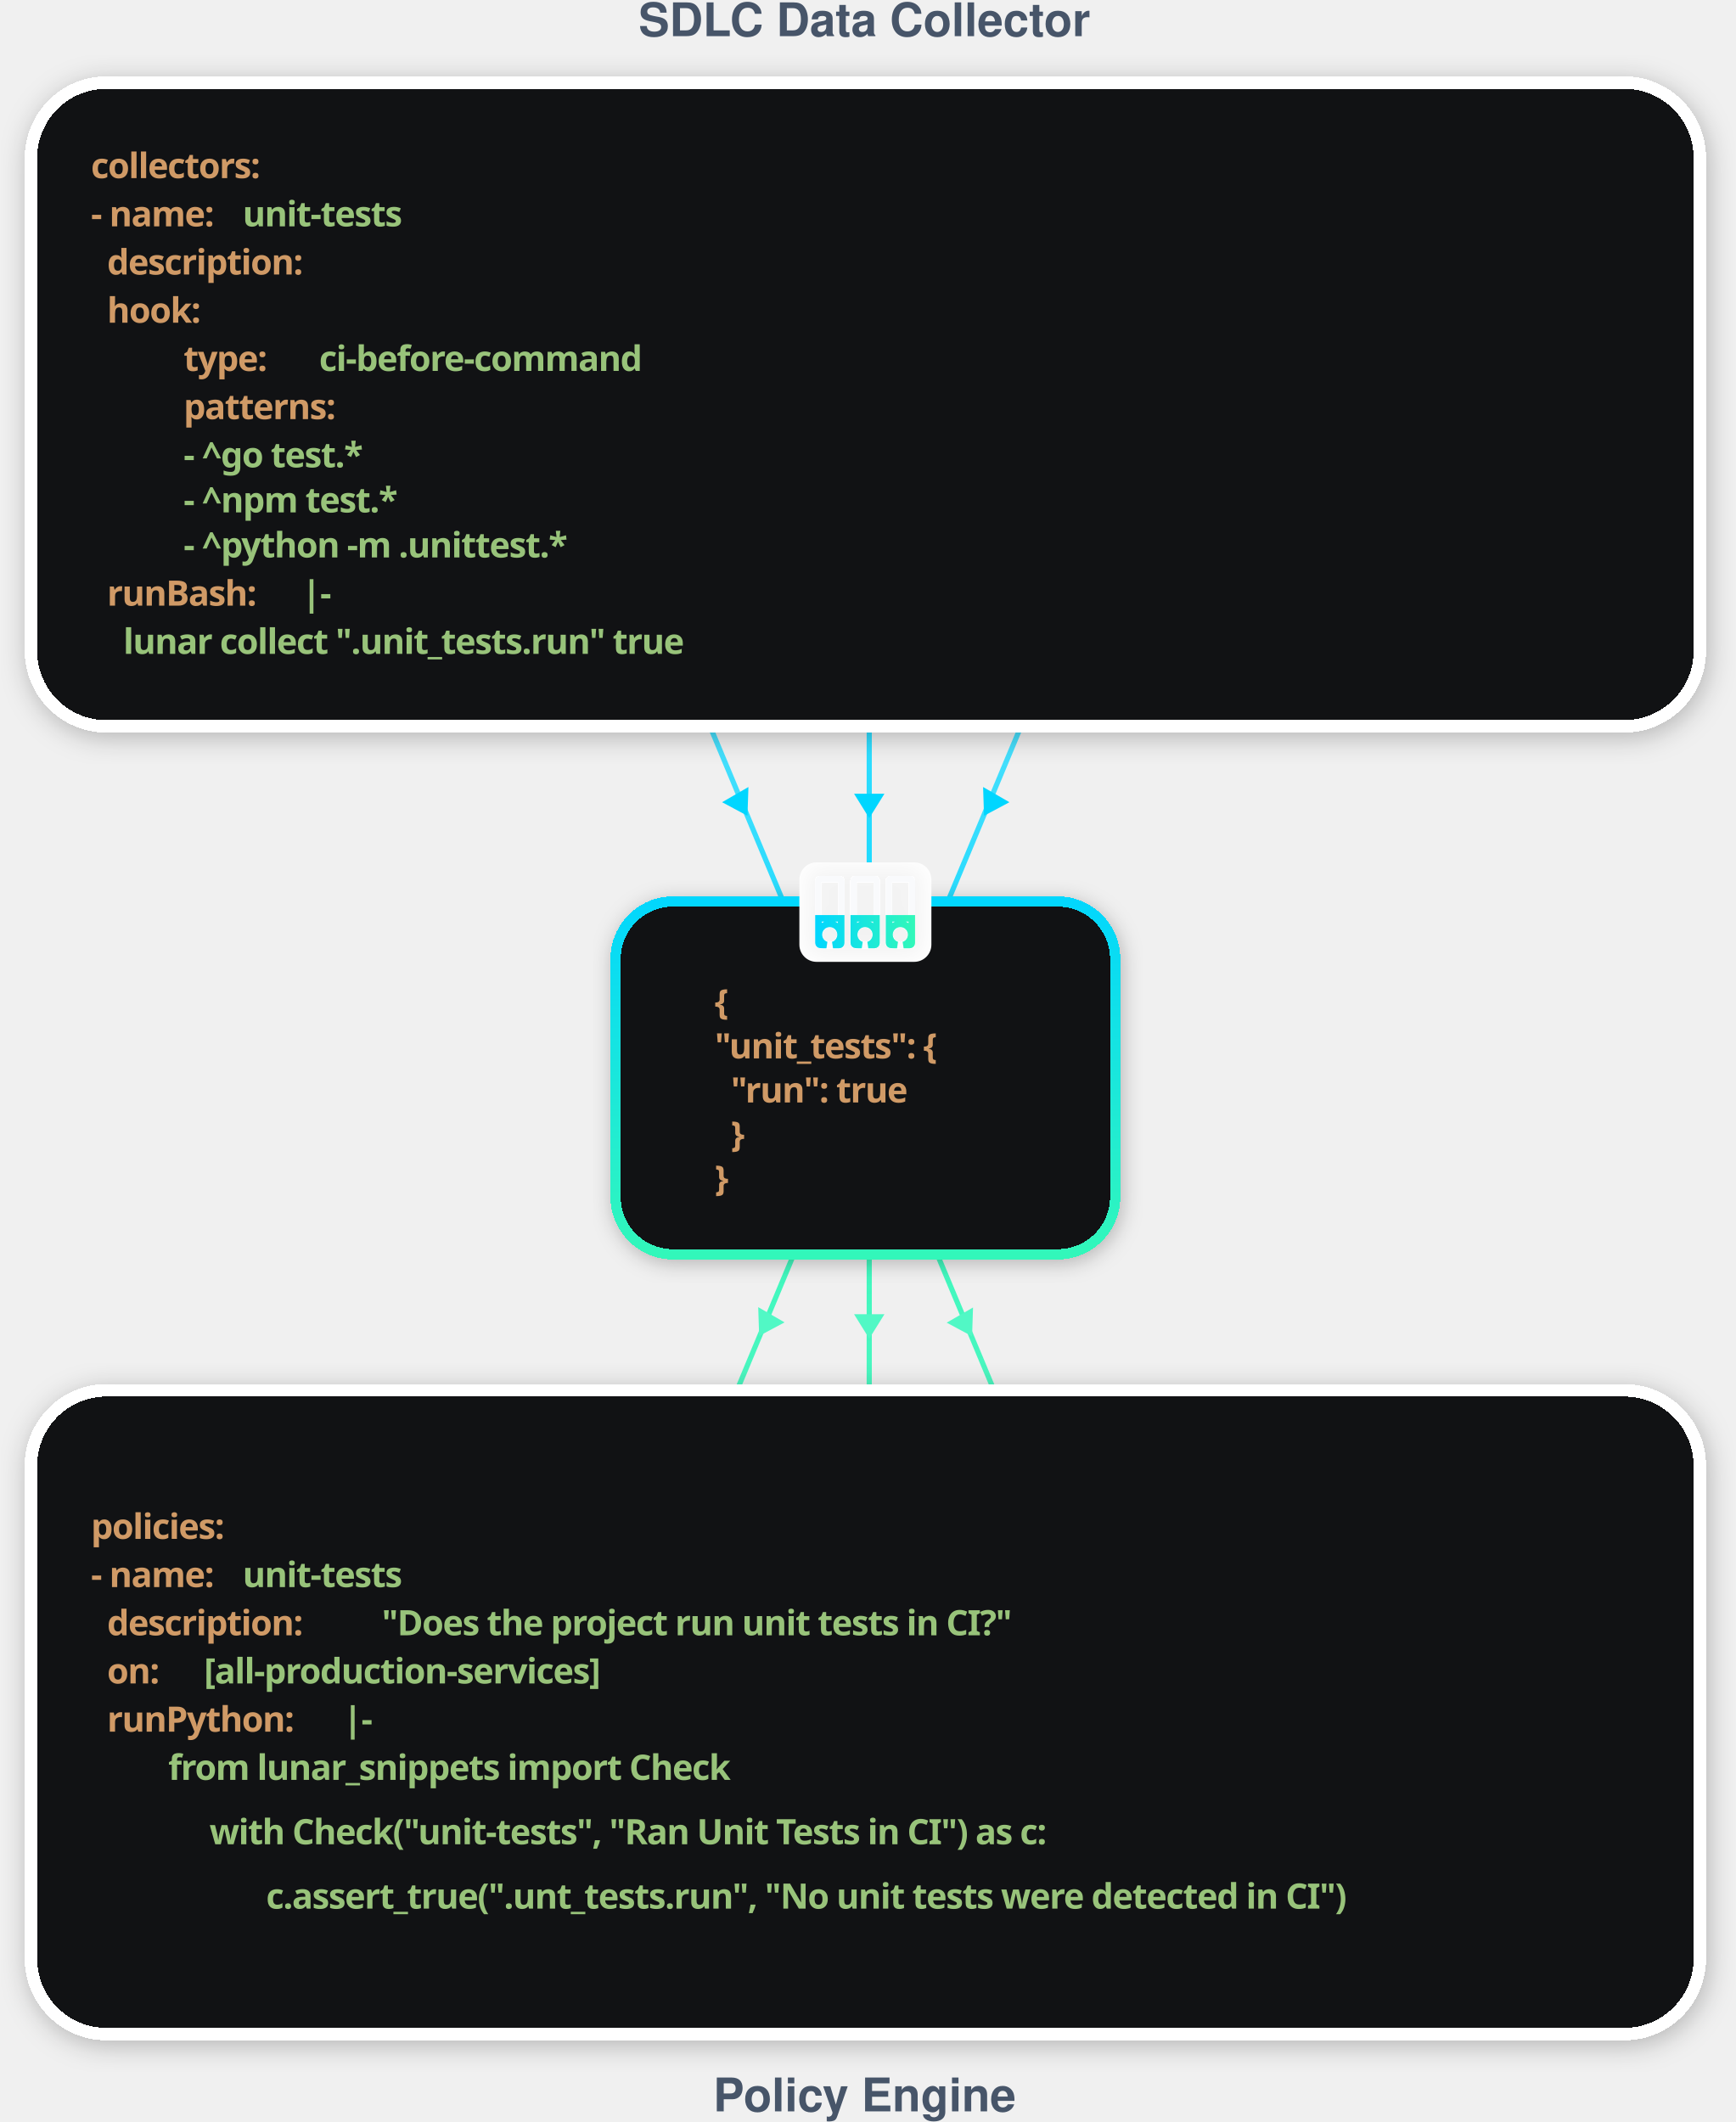
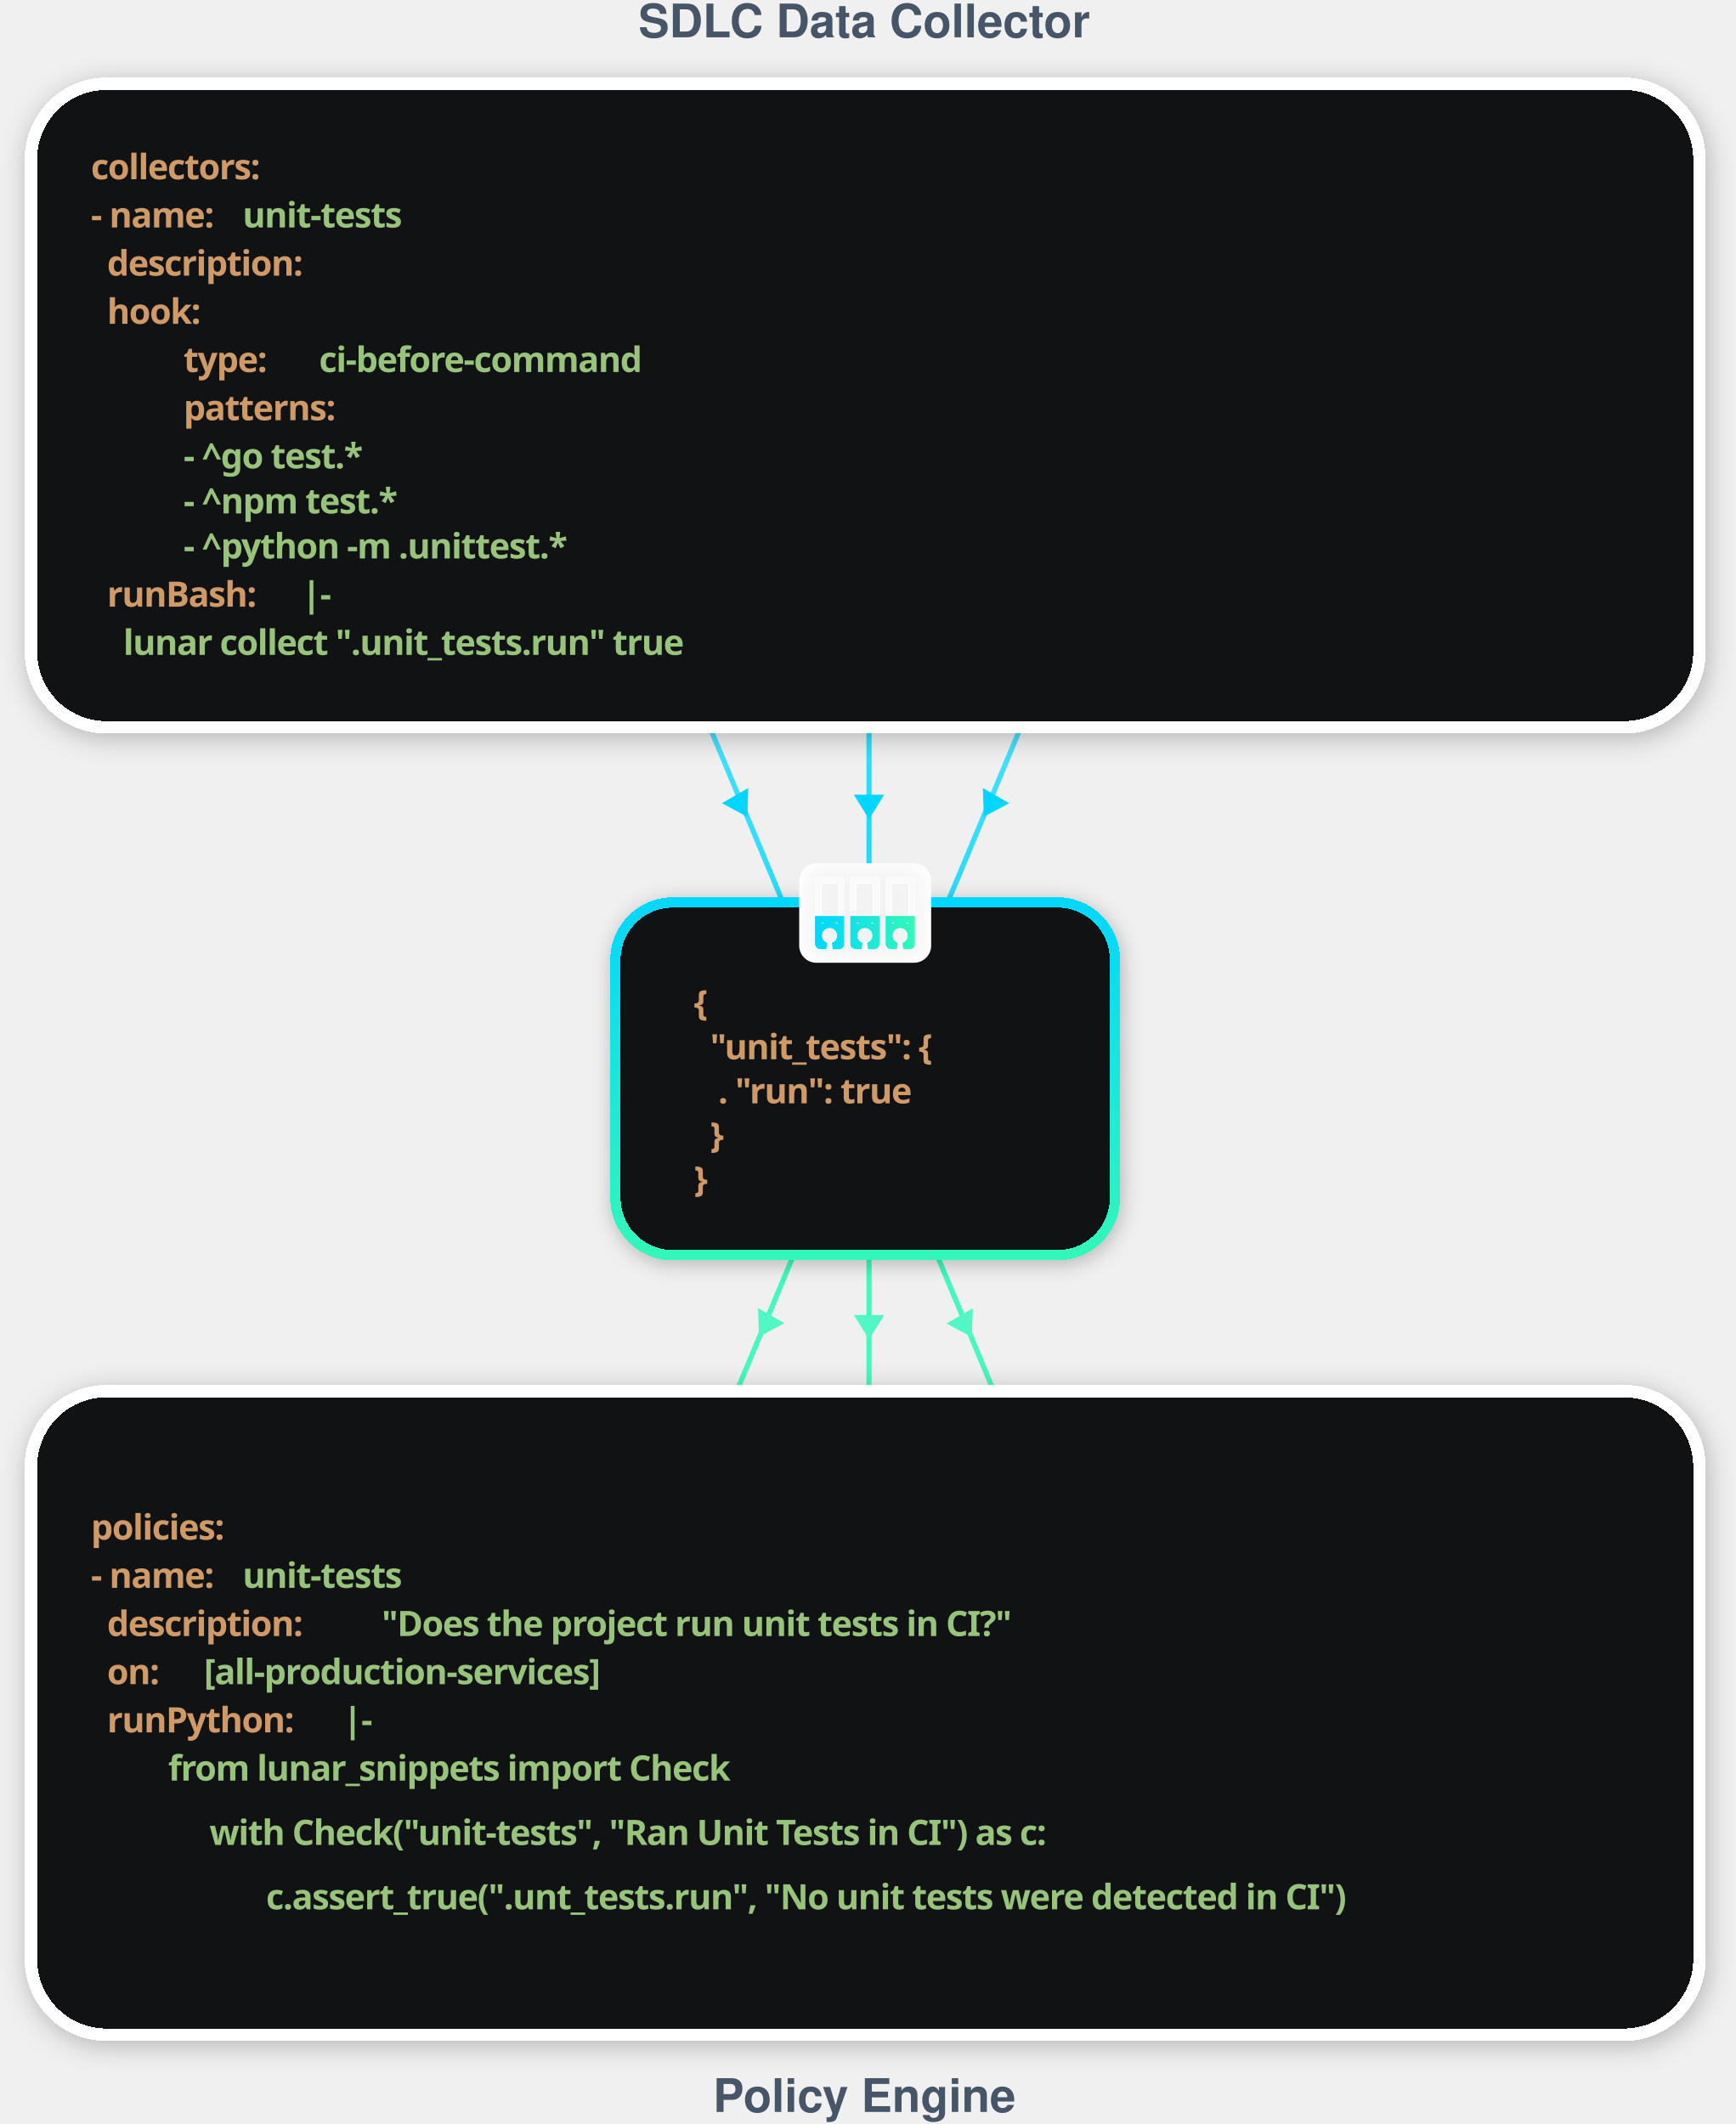
- <svg xmlns="http://www.w3.org/2000/svg" width="674" height="824" viewBox="0 0 674 824" fill="none">
+ <svg xmlns="http://www.w3.org/2000/svg" width="674" height="825" viewBox="0 0 674 825" fill="none">
  <g clip-path="url(#clip0_6082_7810)">
-     <path d="M423.959 -123.499L423.959 203.985C423.959 211.917 422.386 219.77 419.332 227.09L336.334 426.001" stroke="url(#paint0_linear_6082_7810)" stroke-width="2" />
-     <path d="M248.126 -122.499L248.126 203.985C248.126 211.917 249.699 219.77 252.753 227.09L335.751 426.001" stroke="url(#paint1_linear_6082_7810)" stroke-width="2" />
-     <path d="M337.498 -119.499L337.498 216.001L337.498 429.501" stroke="url(#paint2_linear_6082_7810)" stroke-width="2" />
-     <path d="M423.959 973.001L423.959 643.017C423.959 635.085 422.386 627.232 419.332 619.912L336.334 421.001" stroke="url(#paint3_linear_6082_7810)" stroke-width="2" />
-     <path d="M248.126 970.001L248.126 643.017C248.126 635.085 249.699 627.232 252.753 619.912L335.751 421.001" stroke="url(#paint4_linear_6082_7810)" stroke-width="2" />
-     <path d="M337.498 973.001L337.498 631.001L337.498 417.501" stroke="url(#paint5_linear_6082_7810)" stroke-width="2" />
-     <path d="M337.498 317.706L331.595 308.214L343.4 308.214L337.498 317.706Z" fill="#00D6FF" />
-     <path d="M382.069 316.777L381.703 305.605L391.927 311.508L382.069 316.777Z" fill="#00D6FF" />
-     <path d="M290.221 316.779L290.587 305.607L280.363 311.509L290.221 316.779Z" fill="#00D6FF" />
-     <path d="M337.499 519.813L331.596 510.321L343.401 510.321L337.499 519.813Z" fill="#51F8C5" />
-     <path d="M377.427 518.883L377.793 507.711L367.569 513.614L377.427 518.883Z" fill="#51F8C5" />
-     <path d="M294.756 518.758L294.39 507.586L304.613 513.489L294.756 518.758Z" fill="#51F8C5" />
+     <path d="M423.959 -123.037L423.959 204.447C423.959 212.379 422.386 220.232 419.332 227.552L336.334 426.463" stroke="url(#paint0_linear_6082_7810)" stroke-width="2" />
+     <path d="M248.126 -122.037L248.126 204.447C248.126 212.379 249.699 220.232 252.753 227.552L335.751 426.463" stroke="url(#paint1_linear_6082_7810)" stroke-width="2" />
+     <path d="M337.498 -119.037L337.498 216.463L337.498 429.963" stroke="url(#paint2_linear_6082_7810)" stroke-width="2" />
+     <path d="M423.959 973.463L423.959 643.479C423.959 635.547 422.386 627.694 419.332 620.374L336.334 421.463" stroke="url(#paint3_linear_6082_7810)" stroke-width="2" />
+     <path d="M248.126 970.463L248.126 643.479C248.126 635.547 249.699 627.694 252.753 620.374L335.751 421.463" stroke="url(#paint4_linear_6082_7810)" stroke-width="2" />
+     <path d="M337.498 973.463L337.498 631.463L337.498 417.963" stroke="url(#paint5_linear_6082_7810)" stroke-width="2" />
+     <path d="M337.498 318.168L331.595 308.676L343.4 308.676L337.498 318.168Z" fill="#00D6FF" />
+     <path d="M382.069 317.239L381.703 306.067L391.927 311.969L382.069 317.239Z" fill="#00D6FF" />
+     <path d="M290.221 317.241L290.587 306.069L280.363 311.971L290.221 317.241Z" fill="#00D6FF" />
+     <path d="M337.499 520.275L331.596 510.783L343.401 510.783L337.499 520.275Z" fill="#51F8C5" />
+     <path d="M377.427 519.345L377.793 508.173L367.569 514.076L377.427 519.345Z" fill="#51F8C5" />
+     <path d="M294.756 519.22L294.39 508.048L304.613 513.951L294.756 519.22Z" fill="#51F8C5" />
  </g>
  <text fill="#475569" xml:space="preserve" style="white-space: pre" font-family="Helvetica" font-size="18" font-weight="bold" letter-spacing="0em">
-     <tspan x="247.916" y="14.041">SDLC Data Collector</tspan>
+     <tspan x="247.916" y="14.503">SDLC Data Collector</tspan>
  </text>
  <g filter="url(#filter0_d_6082_7810)">
-     <rect x="12" y="32.059" width="648" height="250" rx="29.329" fill="#111214" shape-rendering="crispEdges" />
-     <rect x="12" y="32.059" width="648" height="250" rx="29.329" stroke="white" stroke-width="4.858" shape-rendering="crispEdges" />
-     <text fill="#D09A66" xml:space="preserve" style="white-space: pre" font-family="Source Code Pro" font-size="13.603" font-weight="600" letter-spacing="-0.03em">
-       <tspan x="35.32" y="69.171">collectors:</tspan>
-     </text>
-     <text fill="#D09A66" xml:space="preserve" style="white-space: pre" font-family="Source Code Pro" font-size="13.603" font-weight="600" letter-spacing="-0.03em">
-       <tspan x="35.32" y="87.887">- name:</tspan>
-     </text>
-     <text fill="#98C37A" xml:space="preserve" style="white-space: pre" font-family="Source Code Pro" font-size="13.603" font-weight="600" letter-spacing="-0.03em">
-       <tspan x="94.207" y="87.887">unit-tests</tspan>
-     </text>
-     <text fill="#D09A66" xml:space="preserve" style="white-space: pre" font-family="Source Code Pro" font-size="13.603" font-weight="600" letter-spacing="-0.03em">
-       <tspan x="35.32" y="106.604">  description:</tspan>
-     </text>
-     <text fill="#D09A66" xml:space="preserve" style="white-space: pre" font-family="Source Code Pro" font-size="13.603" font-weight="600" letter-spacing="-0.03em">
-       <tspan x="35.32" y="125.32">  hook:</tspan>
-     </text>
-     <text fill="#D09A66" xml:space="preserve" style="white-space: pre" font-family="Source Code Pro" font-size="13.603" font-weight="600" letter-spacing="-0.03em">
-       <tspan x="71.272" y="144.037">type:</tspan>
-     </text>
-     <text fill="#98C37A" xml:space="preserve" style="white-space: pre" font-family="Source Code Pro" font-size="13.603" font-weight="600" letter-spacing="-0.03em">
-       <tspan x="123.903" y="144.037">ci-before-command</tspan>
-     </text>
-     <text fill="#D09A66" xml:space="preserve" style="white-space: pre" font-family="Source Code Pro" font-size="13.603" font-weight="600" letter-spacing="-0.03em">
-       <tspan x="71.272" y="162.754">patterns:</tspan>
-     </text>
-     <text fill="#98C37A" xml:space="preserve" style="white-space: pre" font-family="Source Code Pro" font-size="13.603" font-weight="600" letter-spacing="-0.03em">
-       <tspan x="71.272" y="181.47">- ^go test.*
+     <rect x="12" y="32.52" width="648" height="250" rx="29.329" fill="#111214" shape-rendering="crispEdges" />
+     <rect x="12" y="32.52" width="648" height="250" rx="29.329" stroke="white" stroke-width="4.858" shape-rendering="crispEdges" />
+     <text fill="#D09A66" xml:space="preserve" style="white-space: pre" font-family="Source Code Pro" font-size="13.603" font-weight="600" letter-spacing="-0.03em">
+       <tspan x="35.32" y="69.632">collectors:</tspan>
+     </text>
+     <text fill="#D09A66" xml:space="preserve" style="white-space: pre" font-family="Source Code Pro" font-size="13.603" font-weight="600" letter-spacing="-0.03em">
+       <tspan x="35.32" y="88.349">- name:</tspan>
+     </text>
+     <text fill="#98C37A" xml:space="preserve" style="white-space: pre" font-family="Source Code Pro" font-size="13.603" font-weight="600" letter-spacing="-0.03em">
+       <tspan x="94.207" y="88.349">unit-tests</tspan>
+     </text>
+     <text fill="#D09A66" xml:space="preserve" style="white-space: pre" font-family="Source Code Pro" font-size="13.603" font-weight="600" letter-spacing="-0.03em">
+       <tspan x="35.32" y="107.066">  description:</tspan>
+     </text>
+     <text fill="#D09A66" xml:space="preserve" style="white-space: pre" font-family="Source Code Pro" font-size="13.603" font-weight="600" letter-spacing="-0.03em">
+       <tspan x="35.32" y="125.782">  hook:</tspan>
+     </text>
+     <text fill="#D09A66" xml:space="preserve" style="white-space: pre" font-family="Source Code Pro" font-size="13.603" font-weight="600" letter-spacing="-0.03em">
+       <tspan x="71.272" y="144.499">type:</tspan>
+     </text>
+     <text fill="#98C37A" xml:space="preserve" style="white-space: pre" font-family="Source Code Pro" font-size="13.603" font-weight="600" letter-spacing="-0.03em">
+       <tspan x="123.903" y="144.499">ci-before-command</tspan>
+     </text>
+     <text fill="#D09A66" xml:space="preserve" style="white-space: pre" font-family="Source Code Pro" font-size="13.603" font-weight="600" letter-spacing="-0.03em">
+       <tspan x="71.272" y="163.215">patterns:</tspan>
+     </text>
+     <text fill="#98C37A" xml:space="preserve" style="white-space: pre" font-family="Source Code Pro" font-size="13.603" font-weight="600" letter-spacing="-0.03em">
+       <tspan x="71.272" y="181.932">- ^go test.*
</tspan>
-       <tspan x="71.272" y="198.96">- ^npm test.*
+       <tspan x="71.272" y="199.422">- ^npm test.*
</tspan>
-       <tspan x="71.272" y="216.45">- ^python -m .unittest.*  </tspan>
-     </text>
-     <text fill="#D09A66" xml:space="preserve" style="white-space: pre" font-family="Source Code Pro" font-size="13.603" font-weight="600" letter-spacing="-0.03em">
-       <tspan x="35.32" y="235.187">  runBash:</tspan>
-     </text>
-     <text fill="#98C37A" xml:space="preserve" style="white-space: pre" font-family="Source Code Pro" font-size="13.603" font-weight="600" letter-spacing="-0.03em">
-       <tspan x="117.21" y="235.187">|-</tspan>
-     </text>
-     <text fill="#98C37A" xml:space="preserve" style="white-space: pre" font-family="Source Code Pro" font-size="13.603" font-weight="600" letter-spacing="-0.03em">
-       <tspan x="35.32" y="253.904">    lunar collect ".unit_tests.run" true</tspan>
+       <tspan x="71.272" y="216.912">- ^python -m .unittest.*  </tspan>
+     </text>
+     <text fill="#D09A66" xml:space="preserve" style="white-space: pre" font-family="Source Code Pro" font-size="13.603" font-weight="600" letter-spacing="-0.03em">
+       <tspan x="35.32" y="235.649">  runBash:</tspan>
+     </text>
+     <text fill="#98C37A" xml:space="preserve" style="white-space: pre" font-family="Source Code Pro" font-size="13.603" font-weight="600" letter-spacing="-0.03em">
+       <tspan x="117.21" y="235.649">|-</tspan>
+     </text>
+     <text fill="#98C37A" xml:space="preserve" style="white-space: pre" font-family="Source Code Pro" font-size="13.603" font-weight="600" letter-spacing="-0.03em">
+       <tspan x="35.32" y="254.366">    lunar collect ".unit_tests.run" true</tspan>
    </text>
  </g>
  <g filter="url(#filter1_d_6082_7810)">
-     <rect x="239" y="350.065" width="194" height="137" rx="22.331" fill="#111214" shape-rendering="crispEdges" />
-     <rect x="239" y="350.065" width="194" height="137" rx="22.331" stroke="url(#paint6_linear_6082_7810)" stroke-width="4" shape-rendering="crispEdges" />
-     <text fill="#D09A66" xml:space="preserve" style="white-space: pre" font-family="Source Code Pro" font-size="13.6" font-weight="600" letter-spacing="-0.03em">
-       <tspan x="277.5" y="393.859">{</tspan>
-     </text>
-     <text fill="#D09A66" xml:space="preserve" style="white-space: pre" font-family="Source Code Pro" font-size="13.6" font-weight="600" letter-spacing="-0.03em">
-       <tspan x="277.5" y="410.978">"unit_tests": {</tspan>
-     </text>
-     <text fill="#D09A66" xml:space="preserve" style="white-space: pre" font-family="Source Code Pro" font-size="13.6" font-weight="600" letter-spacing="-0.03em">
-       <tspan x="277.5" y="428.098">  "run": true</tspan>
-     </text>
-     <text fill="#D09A66" xml:space="preserve" style="white-space: pre" font-family="Source Code Pro" font-size="13.6" font-weight="600" letter-spacing="-0.03em">
-       <tspan x="277.5" y="445.217">  }</tspan>
-     </text>
-     <text fill="#D09A66" xml:space="preserve" style="white-space: pre" font-family="Source Code Pro" font-size="13.6" font-weight="600" letter-spacing="-0.03em">
-       <tspan x="277.5" y="462.336">}</tspan>
+     <rect x="239" y="350.527" width="194" height="137" rx="22.331" fill="#111214" shape-rendering="crispEdges" />
+     <rect x="239" y="350.527" width="194" height="137" rx="22.331" stroke="url(#paint6_linear_6082_7810)" stroke-width="4" shape-rendering="crispEdges" />
+     <text fill="#D09A66" xml:space="preserve" style="white-space: pre" font-family="Source Code Pro" font-size="13.6" font-weight="600" letter-spacing="-0.03em">
+       <tspan x="269.5" y="394.321">{</tspan>
+     </text>
+     <text fill="#D09A66" xml:space="preserve" style="white-space: pre" font-family="Source Code Pro" font-size="13.6" font-weight="600" letter-spacing="-0.03em">
+       <tspan x="269.5" y="411.44">  "unit_tests": {</tspan>
+     </text>
+     <text fill="#D09A66" xml:space="preserve" style="white-space: pre" font-family="Source Code Pro" font-size="13.6" font-weight="600" letter-spacing="-0.03em">
+       <tspan x="269.5" y="428.56">   . "run": true</tspan>
+     </text>
+     <text fill="#D09A66" xml:space="preserve" style="white-space: pre" font-family="Source Code Pro" font-size="13.6" font-weight="600" letter-spacing="-0.03em">
+       <tspan x="269.5" y="445.679">  }</tspan>
+     </text>
+     <text fill="#D09A66" xml:space="preserve" style="white-space: pre" font-family="Source Code Pro" font-size="13.6" font-weight="600" letter-spacing="-0.03em">
+       <tspan x="269.5" y="462.798">}</tspan>
    </text>
  </g>
  <g clip-path="url(#clip1_6082_7810)">
-     <rect x="310.371" y="334.87" width="51.257" height="38.629" rx="6.685" fill="white" />
+     <rect x="310.371" y="335.332" width="51.257" height="38.629" rx="6.685" fill="white" />
    <g filter="url(#filter2_d_6082_7810)">
-       <path d="M327.872 342.108H327.867C327.84 341.013 326.939 340.162 325.843 340.147V340.145H318.456V340.15C317.37 340.177 316.542 341.022 316.517 342.109H316.513V366.212H316.516C316.537 367.295 317.382 368.137 318.456 368.179V368.224H325.843C326.973 368.224 327.872 367.342 327.872 366.212V342.108ZM322.192 365.876C321.804 365.881 321.418 365.809 321.058 365.663C320.697 365.518 320.369 365.303 320.093 365.03C319.816 364.757 319.597 364.432 319.447 364.073C319.297 363.715 319.22 363.33 319.22 362.941C319.22 362.553 319.298 362.168 319.447 361.81C319.597 361.451 319.817 361.126 320.093 360.853C320.37 360.58 320.698 360.365 321.058 360.22C321.418 360.074 321.804 360.002 322.192 360.007C322.964 360.017 323.701 360.33 324.244 360.88C324.786 361.429 325.09 362.17 325.09 362.942C325.09 363.714 324.786 364.455 324.243 365.004C323.701 365.553 322.964 365.866 322.192 365.876ZM325.524 355.326H318.86V342.492H325.524V355.326ZM341.58 342.108H341.574C341.548 341.013 340.647 340.162 339.55 340.147V340.145H332.164V340.15C331.078 340.177 330.249 341.022 330.225 342.109H330.22V366.212H330.224C330.244 367.295 331.089 368.137 332.164 368.179V368.224H339.55C340.68 368.224 341.58 367.342 341.58 366.212V342.108ZM335.899 365.876C335.511 365.881 335.125 365.809 334.765 365.663C334.405 365.518 334.077 365.303 333.8 365.03C333.524 364.757 333.304 364.432 333.154 364.073C333.005 363.715 332.928 363.33 332.928 362.941C332.928 362.553 333.005 362.168 333.155 361.81C333.305 361.451 333.524 361.126 333.801 360.853C334.077 360.58 334.405 360.365 334.765 360.22C335.126 360.074 335.511 360.002 335.9 360.007C336.672 360.017 337.409 360.33 337.951 360.88C338.493 361.429 338.797 362.17 338.797 362.942C338.797 363.714 338.493 364.454 337.951 365.004C337.409 365.553 336.671 365.866 335.899 365.876ZM339.231 355.326H332.568V342.492H339.232L339.231 355.326ZM355.287 342.108H355.282C355.255 341.013 354.354 340.162 353.257 340.147V340.145H345.871V340.15C344.785 340.177 343.956 341.022 343.932 342.109H343.927V366.212H343.931C343.951 367.295 344.796 368.137 345.871 368.179V368.224H353.257C354.388 368.224 355.287 367.342 355.287 366.212V342.108ZM349.607 365.876C349.219 365.881 348.833 365.809 348.473 365.663C348.112 365.518 347.784 365.303 347.508 365.03C347.232 364.757 347.012 364.432 346.862 364.073C346.712 363.715 346.635 363.33 346.635 362.941C346.635 362.553 346.713 362.168 346.862 361.81C347.012 361.451 347.232 361.126 347.508 360.853C347.785 360.58 348.113 360.365 348.473 360.22C348.833 360.074 349.219 360.002 349.608 360.007C350.379 360.017 351.116 360.33 351.659 360.88C352.201 361.429 352.505 362.17 352.505 362.942C352.505 363.714 352.201 364.455 351.658 365.004C351.116 365.553 350.379 365.866 349.607 365.876ZM352.939 355.326H346.275V342.492H352.939V355.326Z" fill="#F9FAFC" />
-       <path d="M340.305 356.601V366.212C340.305 366.623 339.991 366.95 339.55 366.95H337.146C337.787 366.745 338.376 366.387 338.857 365.899C339.635 365.112 340.072 364.049 340.072 362.941C340.072 361.834 339.635 360.772 338.857 359.984C338.128 359.246 337.154 358.804 336.123 358.74L335.916 358.732C335.359 358.725 334.806 358.829 334.289 359.037C333.772 359.245 333.302 359.555 332.905 359.946C332.509 360.338 332.193 360.804 331.979 361.318C331.764 361.832 331.653 362.384 331.653 362.941C331.653 363.499 331.764 364.05 331.979 364.564C332.193 365.079 332.508 365.545 332.904 365.937C333.301 366.328 333.771 366.637 334.288 366.846C334.384 366.885 334.482 366.919 334.581 366.95H333.363L332.214 366.905C331.8 366.889 331.505 366.581 331.498 366.188L331.494 365.979V356.601H340.305ZM354.013 356.601V366.212C354.013 366.623 353.698 366.95 353.257 366.95H350.853C351.494 366.745 352.084 366.387 352.565 365.899C353.343 365.112 353.779 364.049 353.779 362.942C353.779 361.835 353.343 360.772 352.565 359.984C351.788 359.197 350.731 358.747 349.624 358.732C349.067 358.725 348.514 358.829 347.997 359.037C347.48 359.245 347.01 359.555 346.613 359.946C346.217 360.338 345.901 360.804 345.687 361.318C345.472 361.832 345.361 362.384 345.361 362.941C345.361 363.499 345.472 364.05 345.687 364.564C345.901 365.079 346.216 365.545 346.612 365.937C347.009 366.328 347.479 366.637 347.996 366.846C348.092 366.885 348.19 366.919 348.289 366.95H347.07L345.921 366.905C345.507 366.889 345.212 366.581 345.205 366.188L345.202 366.031V356.601H354.013ZM326.598 356.601V366.212C326.598 366.623 326.283 366.95 325.842 366.95H323.438C324.079 366.745 324.669 366.387 325.15 365.899C325.928 365.112 326.364 364.049 326.364 362.942C326.364 361.835 325.928 360.772 325.15 359.984C324.373 359.197 323.316 358.747 322.209 358.732C321.652 358.725 321.099 358.829 320.582 359.037C320.065 359.245 319.595 359.555 319.198 359.946C318.802 360.338 318.486 360.804 318.271 361.318C318.057 361.832 317.946 362.384 317.946 362.941C317.946 363.499 318.057 364.05 318.271 364.564C318.486 365.079 318.801 365.545 319.197 365.937C319.594 366.328 320.064 366.637 320.581 366.846C320.677 366.885 320.775 366.919 320.874 366.95H319.655L318.506 366.905C318.092 366.889 317.798 366.581 317.791 366.188L317.787 365.979V356.601H326.598Z" stroke="url(#paint7_linear_6082_7810)" stroke-width="2.549" />
+       <path d="M327.872 342.57H327.867C327.84 341.475 326.939 340.624 325.843 340.609V340.606H318.456V340.612C317.37 340.638 316.542 341.483 316.517 342.57H316.513V366.674H316.516C316.537 367.756 317.382 368.599 318.456 368.641V368.686H325.843C326.973 368.686 327.872 367.804 327.872 366.674V342.57ZM322.192 366.338C321.804 366.343 321.418 366.271 321.058 366.125C320.697 365.98 320.369 365.765 320.093 365.492C319.816 365.219 319.597 364.893 319.447 364.535C319.297 364.176 319.22 363.792 319.22 363.403C319.22 363.015 319.298 362.63 319.447 362.272C319.597 361.913 319.817 361.588 320.093 361.315C320.37 361.042 320.698 360.827 321.058 360.682C321.418 360.536 321.804 360.464 322.192 360.469C322.964 360.479 323.701 360.792 324.244 361.342C324.786 361.891 325.09 362.632 325.09 363.404C325.09 364.176 324.786 364.916 324.243 365.466C323.701 366.015 322.964 366.328 322.192 366.338ZM325.524 355.788H318.86V342.954H325.524V355.788ZM341.58 342.57H341.574C341.548 341.475 340.647 340.624 339.55 340.609V340.606H332.164V340.612C331.078 340.638 330.249 341.483 330.225 342.57H330.22V366.674H330.224C330.244 367.756 331.089 368.599 332.164 368.641V368.686H339.55C340.68 368.686 341.58 367.804 341.58 366.674V342.57ZM335.899 366.338C335.511 366.343 335.125 366.271 334.765 366.125C334.405 365.98 334.077 365.765 333.8 365.492C333.524 365.219 333.304 364.893 333.154 364.535C333.005 364.176 332.928 363.792 332.928 363.403C332.928 363.015 333.005 362.63 333.155 362.272C333.305 361.913 333.524 361.588 333.801 361.315C334.077 361.042 334.405 360.827 334.765 360.682C335.126 360.536 335.511 360.464 335.9 360.469C336.672 360.479 337.409 360.792 337.951 361.342C338.493 361.891 338.797 362.632 338.797 363.404C338.797 364.175 338.493 364.916 337.951 365.466C337.409 366.015 336.671 366.328 335.899 366.338ZM339.231 355.788H332.568V342.954H339.232L339.231 355.788ZM355.287 342.57H355.282C355.255 341.475 354.354 340.624 353.257 340.609V340.606H345.871V340.612C344.785 340.638 343.956 341.483 343.932 342.57H343.927V366.674H343.931C343.951 367.756 344.796 368.599 345.871 368.641V368.686H353.257C354.388 368.686 355.287 367.804 355.287 366.674V342.57ZM349.607 366.338C349.219 366.343 348.833 366.271 348.473 366.125C348.112 365.98 347.784 365.765 347.508 365.492C347.232 365.219 347.012 364.893 346.862 364.535C346.712 364.176 346.635 363.792 346.635 363.403C346.635 363.015 346.713 362.63 346.862 362.272C347.012 361.913 347.232 361.588 347.508 361.315C347.785 361.042 348.113 360.827 348.473 360.682C348.833 360.536 349.219 360.464 349.608 360.469C350.379 360.479 351.116 360.792 351.659 361.342C352.201 361.891 352.505 362.632 352.505 363.404C352.505 364.176 352.201 364.916 351.658 365.466C351.116 366.015 350.379 366.328 349.607 366.338ZM352.939 355.788H346.275V342.954H352.939V355.788Z" fill="#F9FAFC" />
+       <path d="M340.305 357.062V366.674C340.305 367.085 339.991 367.412 339.55 367.412H337.146C337.787 367.207 338.376 366.849 338.857 366.361C339.635 365.574 340.072 364.51 340.072 363.403C340.072 362.296 339.635 361.234 338.857 360.446C338.128 359.708 337.154 359.266 336.123 359.202L335.916 359.194C335.359 359.187 334.806 359.291 334.289 359.499C333.772 359.707 333.302 360.017 332.905 360.408C332.509 360.8 332.193 361.266 331.979 361.78C331.764 362.294 331.653 362.846 331.653 363.403C331.653 363.961 331.764 364.512 331.979 365.026C332.193 365.54 332.508 366.007 332.904 366.398C333.301 366.79 333.771 367.099 334.288 367.308C334.384 367.346 334.482 367.381 334.581 367.412H333.363L332.214 367.367C331.8 367.351 331.505 367.043 331.498 366.649L331.494 366.44V357.062H340.305ZM354.013 357.062V366.674C354.013 367.085 353.698 367.412 353.257 367.412H350.853C351.494 367.207 352.084 366.849 352.565 366.361C353.343 365.574 353.779 364.511 353.779 363.404C353.779 362.297 353.343 361.234 352.565 360.446C351.788 359.659 350.731 359.209 349.624 359.194C349.067 359.187 348.514 359.291 347.997 359.499C347.48 359.707 347.01 360.017 346.613 360.408C346.217 360.8 345.901 361.266 345.687 361.78C345.472 362.294 345.361 362.846 345.361 363.403C345.361 363.961 345.472 364.512 345.687 365.026C345.901 365.54 346.216 366.007 346.612 366.398C347.009 366.79 347.479 367.099 347.996 367.308C348.092 367.346 348.19 367.381 348.289 367.412H347.07L345.921 367.367C345.507 367.351 345.212 367.043 345.205 366.649L345.202 366.493V357.062H354.013ZM326.598 357.062V366.674C326.598 367.085 326.283 367.412 325.842 367.412H323.438C324.079 367.207 324.669 366.849 325.15 366.361C325.928 365.574 326.364 364.511 326.364 363.404C326.364 362.297 325.928 361.234 325.15 360.446C324.373 359.659 323.316 359.209 322.209 359.194C321.652 359.187 321.099 359.291 320.582 359.499C320.065 359.707 319.595 360.017 319.198 360.408C318.802 360.8 318.486 361.266 318.271 361.78C318.057 362.294 317.946 362.846 317.946 363.403C317.946 363.961 318.057 364.512 318.271 365.026C318.486 365.54 318.801 366.007 319.197 366.398C319.594 366.79 320.064 367.099 320.581 367.308C320.677 367.346 320.775 367.381 320.874 367.412H319.655L318.506 367.367C318.092 367.351 317.798 367.043 317.791 366.649L317.787 366.44V357.062H326.598Z" stroke="url(#paint7_linear_6082_7810)" stroke-width="2.549" />
    </g>
  </g>
  <g filter="url(#filter3_d_6082_7810)">
-     <rect x="12" y="539.877" width="648" height="250" rx="29.329" fill="#111214" shape-rendering="crispEdges" />
-     <rect x="12" y="539.877" width="648" height="250" rx="29.329" stroke="white" stroke-width="4.858" shape-rendering="crispEdges" />
-     <text fill="#D09A66" xml:space="preserve" style="white-space: pre" font-family="Source Code Pro" font-size="13.603" font-weight="600" letter-spacing="-0.03em">
-       <tspan x="35.32" y="597.563">policies:</tspan>
-     </text>
-     <text fill="#D09A66" xml:space="preserve" style="white-space: pre" font-family="Source Code Pro" font-size="13.603" font-weight="600" letter-spacing="-0.03em">
-       <tspan x="35.32" y="616.28">- name:</tspan>
-     </text>
-     <text fill="#98C37A" xml:space="preserve" style="white-space: pre" font-family="Source Code Pro" font-size="13.603" font-weight="600" letter-spacing="-0.03em">
-       <tspan x="94.207" y="616.28">unit-tests</tspan>
-     </text>
-     <text fill="#D09A66" xml:space="preserve" style="white-space: pre" font-family="Source Code Pro" font-size="13.603" font-weight="600" letter-spacing="-0.03em">
-       <tspan x="35.32" y="634.997">  description:</tspan>
-     </text>
-     <text fill="#98C37A" xml:space="preserve" style="white-space: pre" font-family="Source Code Pro" font-size="13.603" font-weight="600" letter-spacing="-0.03em">
-       <tspan x="148.207" y="634.997">"Does the project run unit tests in CI?"</tspan>
-     </text>
-     <text fill="#D09A66" xml:space="preserve" style="white-space: pre" font-family="Source Code Pro" font-size="13.603" font-weight="600" letter-spacing="-0.03em">
-       <tspan x="35.32" y="653.713">  on:</tspan>
-     </text>
-     <text fill="#98C37A" xml:space="preserve" style="white-space: pre" font-family="Source Code Pro" font-size="13.603" font-weight="600" letter-spacing="-0.03em">
-       <tspan x="79.207" y="653.713">[all-production-services]</tspan>
-     </text>
-     <text fill="#D09A66" xml:space="preserve" style="white-space: pre" font-family="Source Code Pro" font-size="13.603" font-weight="600" letter-spacing="-0.03em">
-       <tspan x="35.32" y="672.429">  runPython:</tspan>
-     </text>
-     <text fill="#98C37A" xml:space="preserve" style="white-space: pre" font-family="Source Code Pro" font-size="13.603" font-weight="600" letter-spacing="-0.03em">
-       <tspan x="133.207" y="672.429">|-</tspan>
-     </text>
-     <text fill="#98C37A" xml:space="preserve" style="white-space: pre" font-family="Source Code Pro" font-size="13.603" font-weight="600" letter-spacing="-0.03em">
-       <tspan x="65.32" y="691.146">from lunar_snippets import Check</tspan>
-     </text>
-     <text fill="#98C37A" xml:space="preserve" style="white-space: pre" font-family="Source Code Pro" font-size="13.603" font-weight="600" letter-spacing="-0.03em">
-       <tspan x="81.32" y="716.146">with Check("unit-tests", "Ran Unit Tests in CI") as c:</tspan>
-     </text>
-     <text fill="#98C37A" xml:space="preserve" style="white-space: pre" font-family="Source Code Pro" font-size="13.603" font-weight="600" letter-spacing="-0.03em">
-       <tspan x="103.32" y="741.146">c.assert_true(".unt_tests.run", "No unit tests were detected in CI")</tspan>
+     <rect x="12" y="540.339" width="648" height="250" rx="29.329" fill="#111214" shape-rendering="crispEdges" />
+     <rect x="12" y="540.339" width="648" height="250" rx="29.329" stroke="white" stroke-width="4.858" shape-rendering="crispEdges" />
+     <text fill="#D09A66" xml:space="preserve" style="white-space: pre" font-family="Source Code Pro" font-size="13.603" font-weight="600" letter-spacing="-0.03em">
+       <tspan x="35.32" y="598.025">policies:</tspan>
+     </text>
+     <text fill="#D09A66" xml:space="preserve" style="white-space: pre" font-family="Source Code Pro" font-size="13.603" font-weight="600" letter-spacing="-0.03em">
+       <tspan x="35.32" y="616.742">- name:</tspan>
+     </text>
+     <text fill="#98C37A" xml:space="preserve" style="white-space: pre" font-family="Source Code Pro" font-size="13.603" font-weight="600" letter-spacing="-0.03em">
+       <tspan x="94.207" y="616.742">unit-tests</tspan>
+     </text>
+     <text fill="#D09A66" xml:space="preserve" style="white-space: pre" font-family="Source Code Pro" font-size="13.603" font-weight="600" letter-spacing="-0.03em">
+       <tspan x="35.32" y="635.459">  description:</tspan>
+     </text>
+     <text fill="#98C37A" xml:space="preserve" style="white-space: pre" font-family="Source Code Pro" font-size="13.603" font-weight="600" letter-spacing="-0.03em">
+       <tspan x="148.207" y="635.459">"Does the project run unit tests in CI?"</tspan>
+     </text>
+     <text fill="#D09A66" xml:space="preserve" style="white-space: pre" font-family="Source Code Pro" font-size="13.603" font-weight="600" letter-spacing="-0.03em">
+       <tspan x="35.32" y="654.174">  on:</tspan>
+     </text>
+     <text fill="#98C37A" xml:space="preserve" style="white-space: pre" font-family="Source Code Pro" font-size="13.603" font-weight="600" letter-spacing="-0.03em">
+       <tspan x="79.207" y="654.174">[all-production-services]</tspan>
+     </text>
+     <text fill="#D09A66" xml:space="preserve" style="white-space: pre" font-family="Source Code Pro" font-size="13.603" font-weight="600" letter-spacing="-0.03em">
+       <tspan x="35.32" y="672.891">  runPython:</tspan>
+     </text>
+     <text fill="#98C37A" xml:space="preserve" style="white-space: pre" font-family="Source Code Pro" font-size="13.603" font-weight="600" letter-spacing="-0.03em">
+       <tspan x="133.207" y="672.891">|-</tspan>
+     </text>
+     <text fill="#98C37A" xml:space="preserve" style="white-space: pre" font-family="Source Code Pro" font-size="13.603" font-weight="600" letter-spacing="-0.03em">
+       <tspan x="65.32" y="691.608">from lunar_snippets import Check</tspan>
+     </text>
+     <text fill="#98C37A" xml:space="preserve" style="white-space: pre" font-family="Source Code Pro" font-size="13.603" font-weight="600" letter-spacing="-0.03em">
+       <tspan x="81.32" y="716.608">with Check("unit-tests", "Ran Unit Tests in CI") as c:</tspan>
+     </text>
+     <text fill="#98C37A" xml:space="preserve" style="white-space: pre" font-family="Source Code Pro" font-size="13.603" font-weight="600" letter-spacing="-0.03em">
+       <tspan x="103.32" y="741.608">c.assert_true(".unt_tests.run", "No unit tests were detected in CI")</tspan>
    </text>
  </g>
  <text fill="#475569" xml:space="preserve" style="white-space: pre" font-family="Helvetica" font-size="18" font-weight="bold" letter-spacing="0em">
-     <tspan x="276.938" y="819.86">Policy Engine</tspan>
+     <tspan x="276.938" y="820.322">Policy Engine</tspan>
  </text>
  <defs>
-     <filter id="filter0_d_6082_7810" x="0.535" y="21.565" width="672.874" height="274.874" filterUnits="userSpaceOnUse" color-interpolation-filters="sRGB">
+     <filter id="filter0_d_6082_7810" x="0.535" y="22.027" width="672.874" height="274.874" filterUnits="userSpaceOnUse" color-interpolation-filters="sRGB">
      <feFlood flood-opacity="0" result="BackgroundImageFix" />
      <feColorMatrix in="SourceAlpha" type="matrix" values="0 0 0 0 0 0 0 0 0 0 0 0 0 0 0 0 0 0 127 0" result="hardAlpha" />
      <feOffset dx="0.972" dy="1.943" />
      <feGaussianBlur stdDeviation="5.004" />
      <feComposite in2="hardAlpha" operator="out" />
      <feColorMatrix type="matrix" values="0 0 0 0 0 0 0 0 0 0 0 0 0 0 0 0 0 0 0.25 0" />
      <feBlend mode="normal" in2="BackgroundImageFix" result="effect1_dropShadow_6082_7810" />
      <feBlend mode="normal" in="SourceGraphic" in2="effect1_dropShadow_6082_7810" result="shape" />
    </filter>
-     <filter id="filter1_d_6082_7810" x="230.12" y="341.925" width="213.24" height="156.24" filterUnits="userSpaceOnUse" color-interpolation-filters="sRGB">
+     <filter id="filter1_d_6082_7810" x="230.12" y="342.387" width="213.24" height="156.24" filterUnits="userSpaceOnUse" color-interpolation-filters="sRGB">
      <feFlood flood-opacity="0" result="BackgroundImageFix" />
      <feColorMatrix in="SourceAlpha" type="matrix" values="0 0 0 0 0 0 0 0 0 0 0 0 0 0 0 0 0 0 127 0" result="hardAlpha" />
      <feOffset dx="0.74" dy="1.48" />
      <feGaussianBlur stdDeviation="3.81" />
      <feComposite in2="hardAlpha" operator="out" />
      <feColorMatrix type="matrix" values="0 0 0 0 0 0 0 0 0 0 0 0 0 0 0 0 0 0 0.25 0" />
      <feBlend mode="normal" in2="BackgroundImageFix" result="effect1_dropShadow_6082_7810" />
      <feBlend mode="normal" in="SourceGraphic" in2="effect1_dropShadow_6082_7810" result="shape" />
    </filter>
-     <filter id="filter2_d_6082_7810" x="305.722" y="329.354" width="60.355" height="49.661" filterUnits="userSpaceOnUse" color-interpolation-filters="sRGB">
+     <filter id="filter2_d_6082_7810" x="305.722" y="329.816" width="60.355" height="49.661" filterUnits="userSpaceOnUse" color-interpolation-filters="sRGB">
      <feFlood flood-opacity="0" result="BackgroundImageFix" />
      <feColorMatrix in="SourceAlpha" type="matrix" values="0 0 0 0 0 0 0 0 0 0 0 0 0 0 0 0 0 0 127 0" result="hardAlpha" />
      <feMorphology radius="2.549" operator="dilate" in="SourceAlpha" result="effect1_dropShadow_6082_7810" />
      <feOffset />
      <feGaussianBlur stdDeviation="4.121" />
      <feComposite in2="hardAlpha" operator="out" />
      <feColorMatrix type="matrix" values="0 0 0 0 0 0 0 0 0 0 0 0 0 0 0 0 0 0 0.05 0" />
      <feBlend mode="normal" in2="BackgroundImageFix" result="effect1_dropShadow_6082_7810" />
      <feBlend mode="normal" in="SourceGraphic" in2="effect1_dropShadow_6082_7810" result="shape" />
    </filter>
-     <filter id="filter3_d_6082_7810" x="0.535" y="529.383" width="672.874" height="274.874" filterUnits="userSpaceOnUse" color-interpolation-filters="sRGB">
+     <filter id="filter3_d_6082_7810" x="0.535" y="529.845" width="672.874" height="274.874" filterUnits="userSpaceOnUse" color-interpolation-filters="sRGB">
      <feFlood flood-opacity="0" result="BackgroundImageFix" />
      <feColorMatrix in="SourceAlpha" type="matrix" values="0 0 0 0 0 0 0 0 0 0 0 0 0 0 0 0 0 0 127 0" result="hardAlpha" />
      <feOffset dx="0.972" dy="1.943" />
      <feGaussianBlur stdDeviation="5.004" />
      <feComposite in2="hardAlpha" operator="out" />
      <feColorMatrix type="matrix" values="0 0 0 0 0 0 0 0 0 0 0 0 0 0 0 0 0 0 0.25 0" />
      <feBlend mode="normal" in2="BackgroundImageFix" result="effect1_dropShadow_6082_7810" />
      <feBlend mode="normal" in="SourceGraphic" in2="effect1_dropShadow_6082_7810" result="shape" />
    </filter>
-     <linearGradient id="paint0_linear_6082_7810" x1="380.146" y1="-170.999" x2="380.146" y2="426.001" gradientUnits="userSpaceOnUse">
+     <linearGradient id="paint0_linear_6082_7810" x1="380.146" y1="-170.537" x2="380.146" y2="426.463" gradientUnits="userSpaceOnUse">
      <stop stop-color="#CDF4FD" stop-opacity="0.5" />
      <stop offset="1" stop-color="#00D6FF" />
    </linearGradient>
-     <linearGradient id="paint1_linear_6082_7810" x1="291.939" y1="-170.999" x2="291.939" y2="426.001" gradientUnits="userSpaceOnUse">
+     <linearGradient id="paint1_linear_6082_7810" x1="291.939" y1="-170.537" x2="291.939" y2="426.463" gradientUnits="userSpaceOnUse">
      <stop stop-color="#CDF4FD" stop-opacity="0.5" />
      <stop offset="1" stop-color="#00D6FF" />
    </linearGradient>
-     <linearGradient id="paint2_linear_6082_7810" x1="412.748" y1="-170.999" x2="412.748" y2="426.001" gradientUnits="userSpaceOnUse">
+     <linearGradient id="paint2_linear_6082_7810" x1="412.748" y1="-170.537" x2="412.748" y2="426.463" gradientUnits="userSpaceOnUse">
      <stop stop-color="#CDF4FD" />
      <stop offset="1" stop-color="#00D6FF" />
    </linearGradient>
-     <linearGradient id="paint3_linear_6082_7810" x1="380.146" y1="1018" x2="380.146" y2="421.001" gradientUnits="userSpaceOnUse">
+     <linearGradient id="paint3_linear_6082_7810" x1="380.146" y1="1018.46" x2="380.146" y2="421.463" gradientUnits="userSpaceOnUse">
      <stop stop-color="#32F8B9" stop-opacity="0.35" />
      <stop offset="1" stop-color="#32F8B9" />
    </linearGradient>
-     <linearGradient id="paint4_linear_6082_7810" x1="291.939" y1="1018" x2="291.939" y2="421.001" gradientUnits="userSpaceOnUse">
+     <linearGradient id="paint4_linear_6082_7810" x1="291.939" y1="1018.46" x2="291.939" y2="421.463" gradientUnits="userSpaceOnUse">
      <stop stop-color="#32F8B9" stop-opacity="0.35" />
      <stop offset="1" stop-color="#32F8B9" />
    </linearGradient>
-     <linearGradient id="paint5_linear_6082_7810" x1="337.998" y1="1018" x2="337.998" y2="417.501" gradientUnits="userSpaceOnUse">
+     <linearGradient id="paint5_linear_6082_7810" x1="337.998" y1="1018.46" x2="337.998" y2="417.963" gradientUnits="userSpaceOnUse">
      <stop stop-color="#32F8B9" stop-opacity="0.35" />
      <stop offset="1" stop-color="#32F8B9" />
    </linearGradient>
-     <linearGradient id="paint6_linear_6082_7810" x1="336" y1="350.065" x2="336" y2="487.065" gradientUnits="userSpaceOnUse">
+     <linearGradient id="paint6_linear_6082_7810" x1="336" y1="350.527" x2="336" y2="487.527" gradientUnits="userSpaceOnUse">
      <stop stop-color="#02D7FD" />
      <stop offset="1" stop-color="#32F7BA" />
    </linearGradient>
-     <linearGradient id="paint7_linear_6082_7810" x1="316.513" y1="354.184" x2="355.287" y2="354.184" gradientUnits="userSpaceOnUse">
+     <linearGradient id="paint7_linear_6082_7810" x1="316.513" y1="354.646" x2="355.287" y2="354.646" gradientUnits="userSpaceOnUse">
      <stop stop-color="#00D6FF" />
      <stop offset="1" stop-color="#32F8B9" />
    </linearGradient>
    <clipPath id="clip0_6082_7810">
-       <rect width="539" height="175" fill="white" transform="translate(423.5 155.003) rotate(90)" />
+       <rect width="539" height="175" fill="white" transform="translate(423.5 155.465) rotate(90)" />
    </clipPath>
    <clipPath id="clip1_6082_7810">
-       <rect x="310.371" y="334.87" width="51.257" height="38.629" rx="6.685" fill="white" />
+       <rect x="310.371" y="335.332" width="51.257" height="38.629" rx="6.685" fill="white" />
    </clipPath>
  </defs>
</svg>
